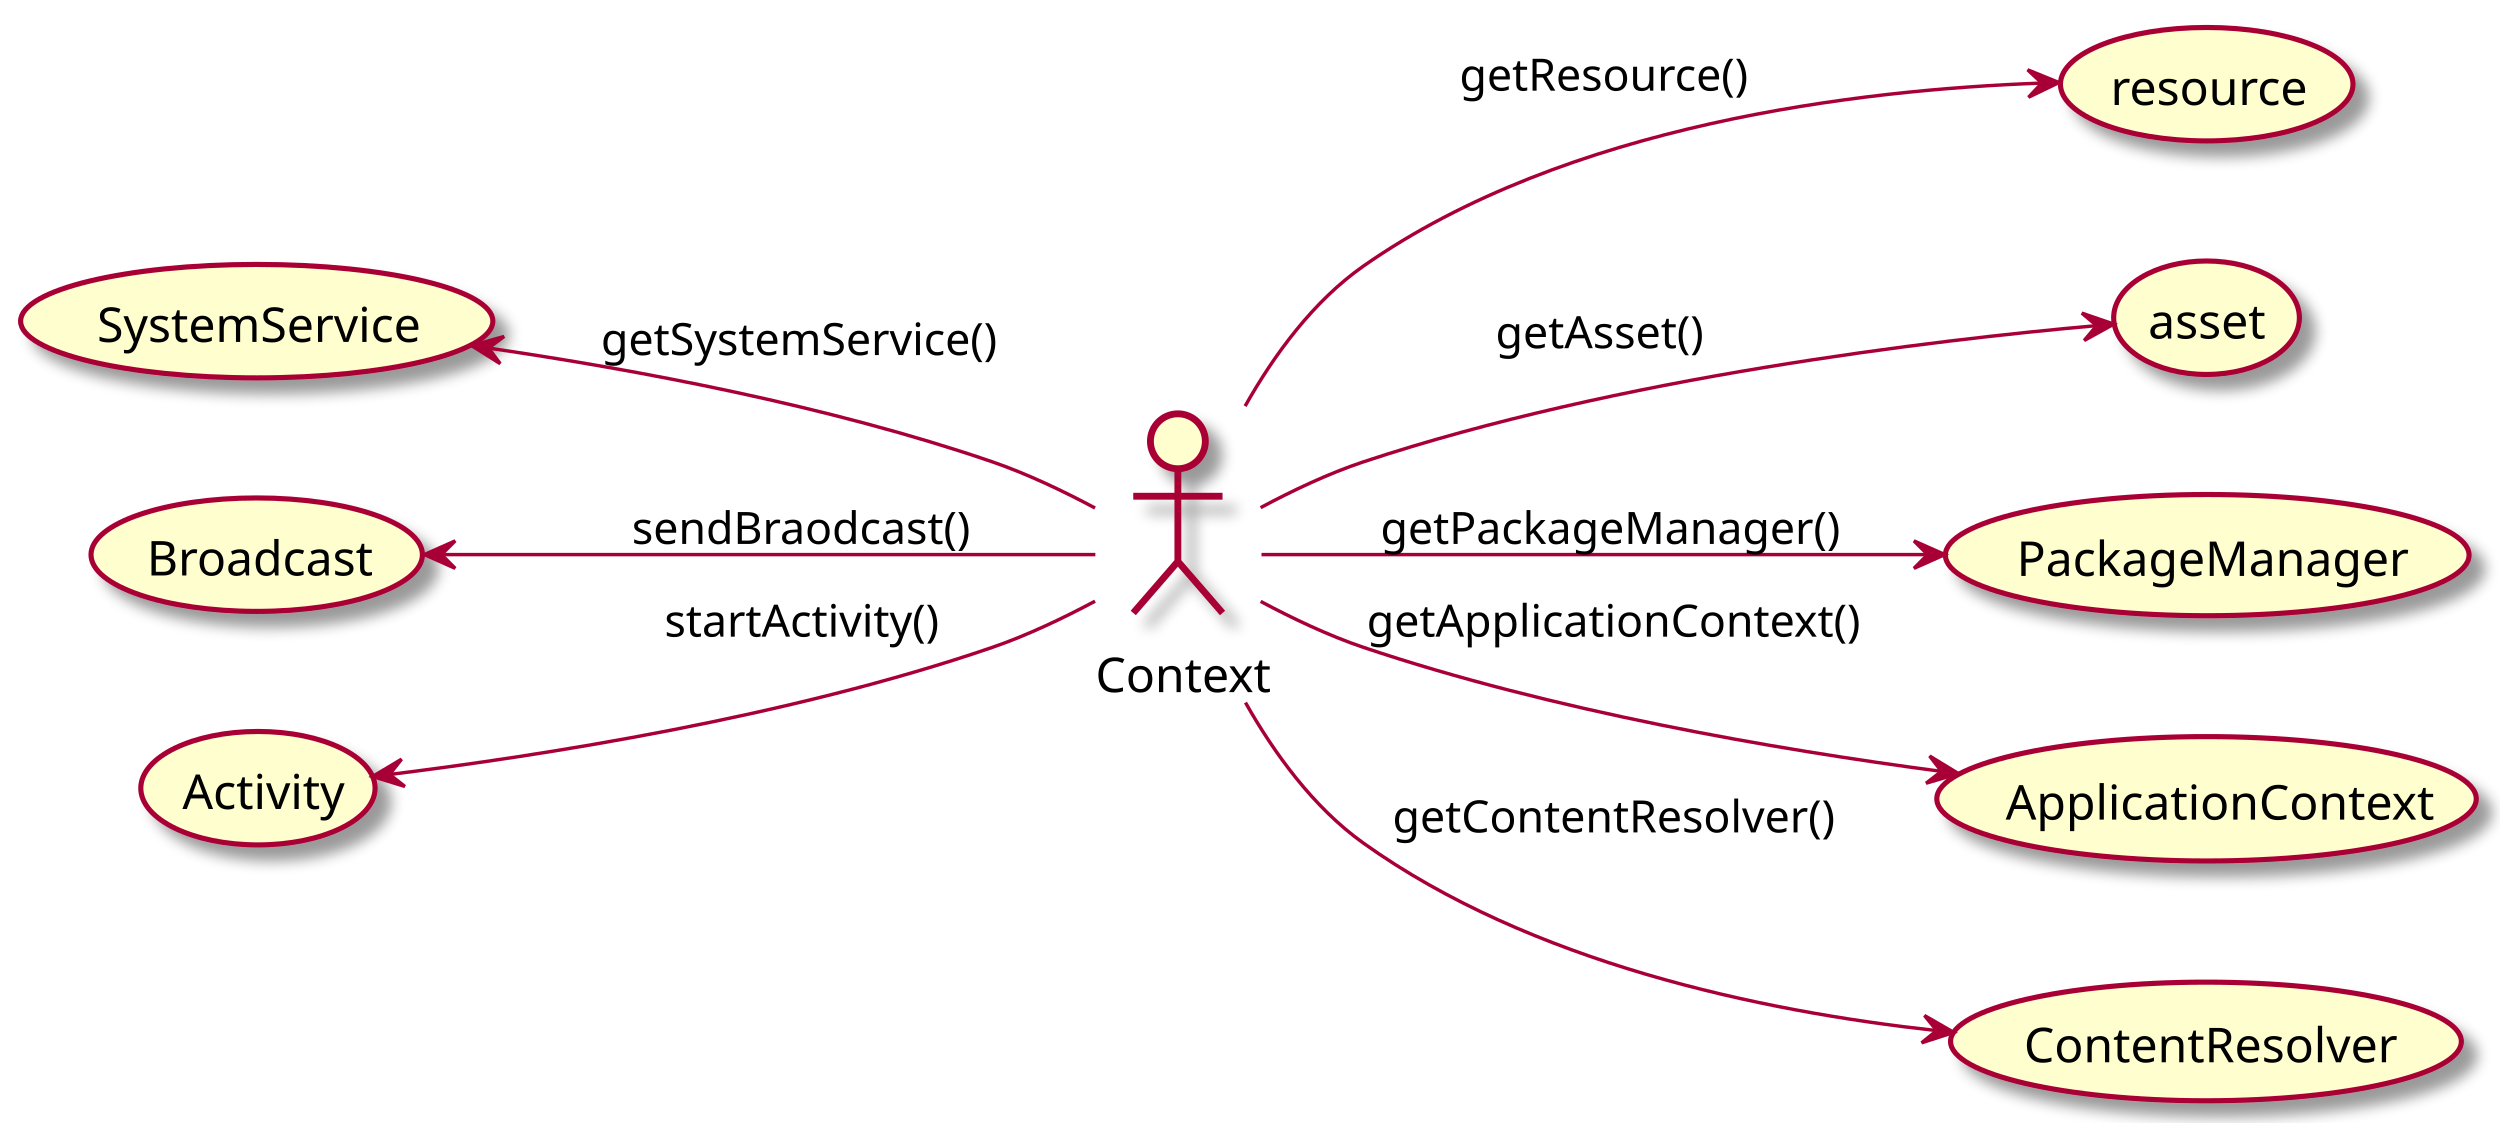
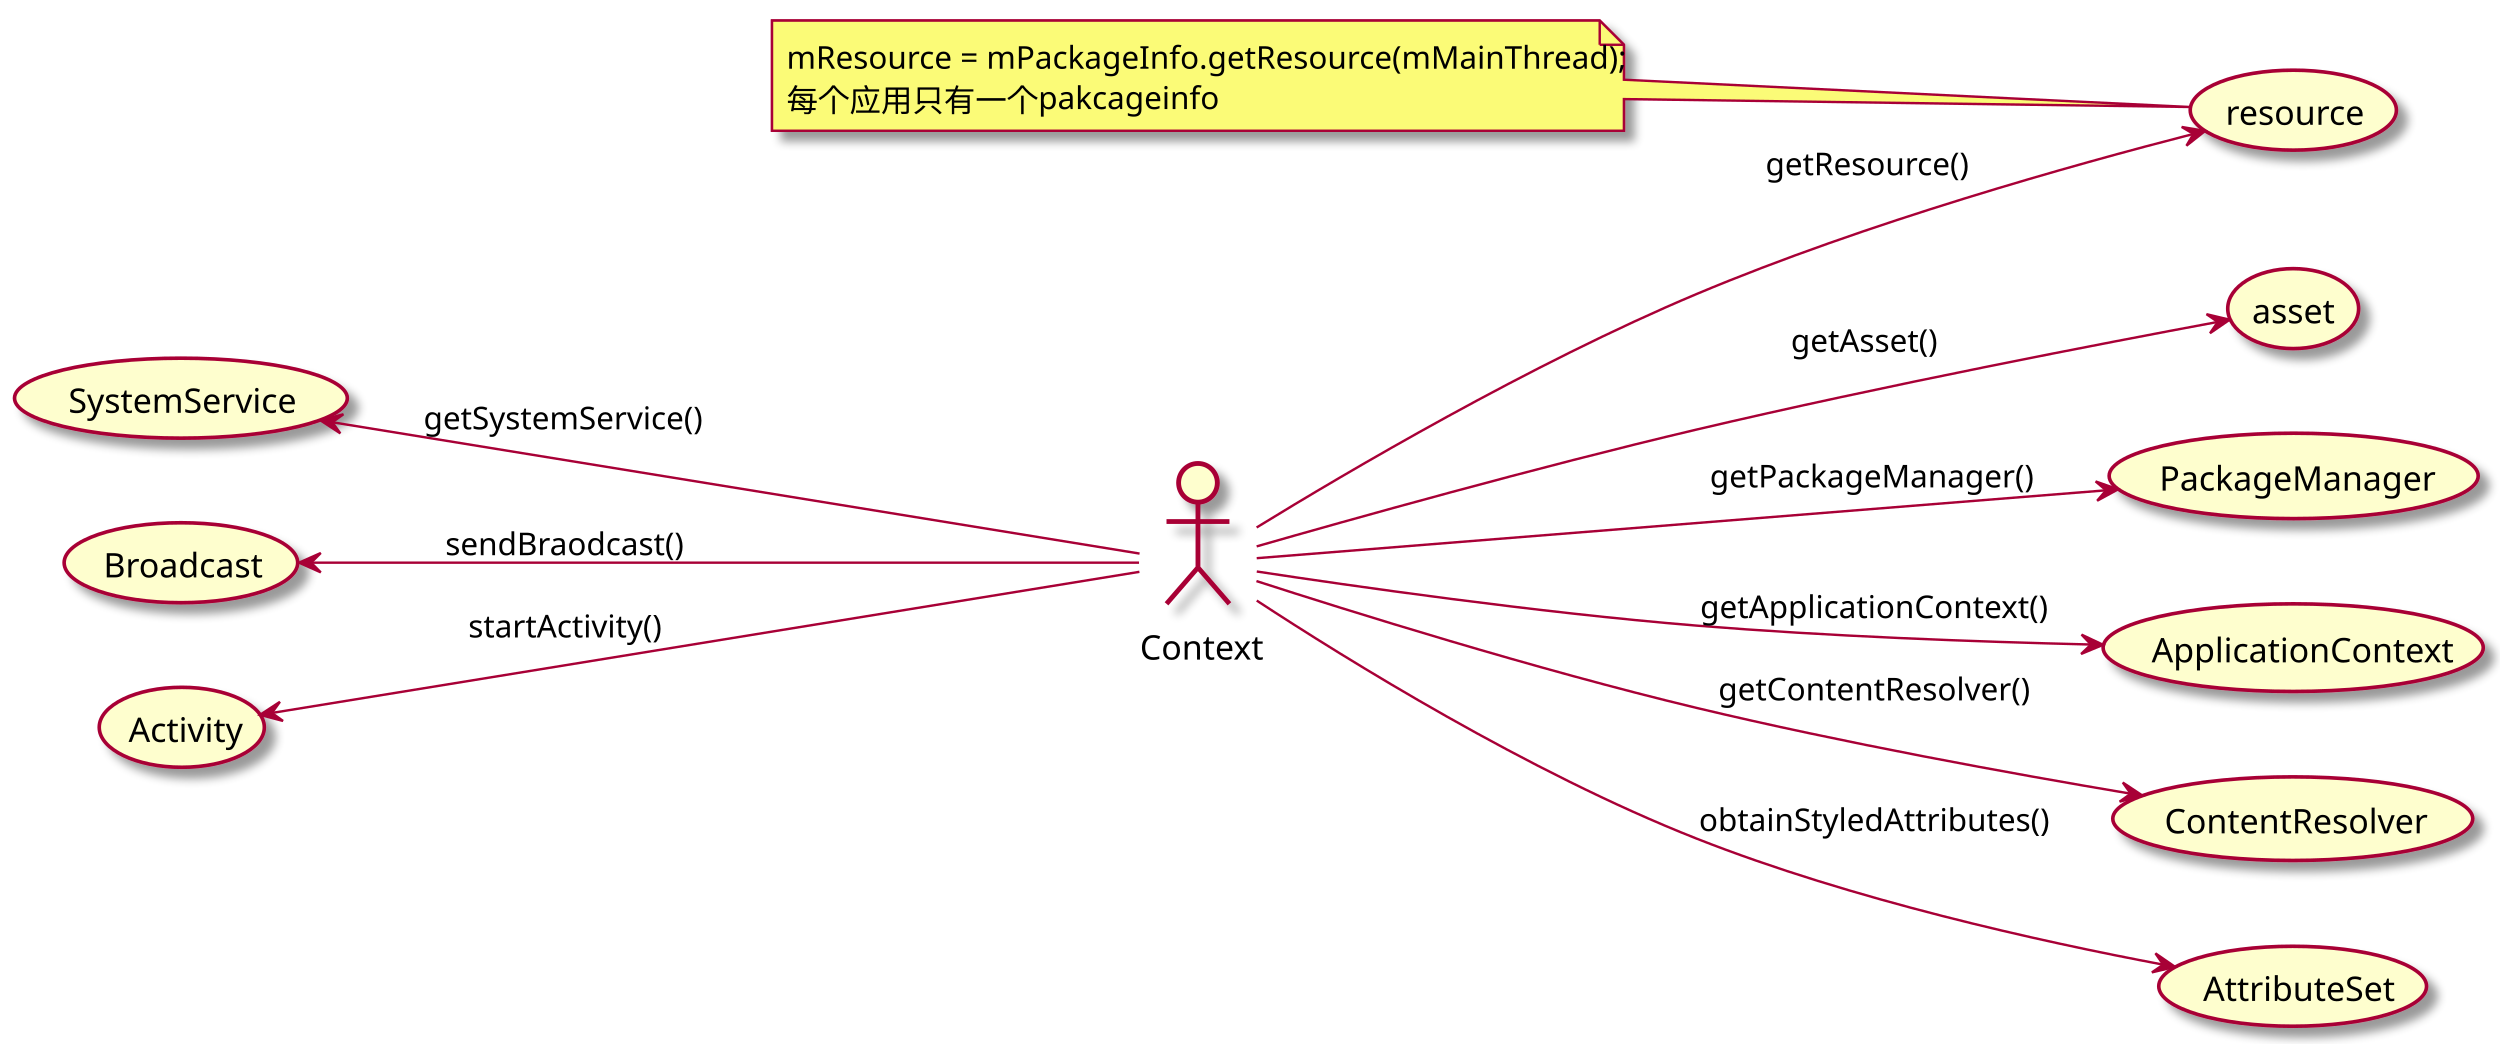
- <svg xmlns="http://www.w3.org/2000/svg" height="327px" style="width:728px;height:327px;" version="1.1" viewBox="0 0 728 327" width="728px">
+ <svg xmlns="http://www.w3.org/2000/svg" height="431px" style="width:1033px;height:431px;" version="1.1" viewBox="0 0 1033 431" width="1033px">
  <defs>
-     <filter height="300%" id="fanzfct" width="300%" x="-1" y="-1">
+     <filter height="300%" id="f8wqg9o" width="300%" x="-1" y="-1">
      <feGaussianBlur result="blurOut" stdDeviation="2.0" />
      <feColorMatrix in="blurOut" result="blurOut2" type="matrix" values="0 0 0 0 0 0 0 0 0 0 0 0 0 0 0 0 0 0 .4 0" />
      <feOffset dx="4.0" dy="4.0" in="blurOut2" result="blurOut3" />
      <feBlend in="SourceGraphic" in2="blurOut3" mode="normal" />
    </filter>
  </defs>
  <g>
-     <ellipse cx="343" cy="128.5" fill="#FEFECE" filter="url(#fanzfct)" rx="8" ry="8" style="stroke: #A80036; stroke-width: 2.0;" />
-     <path d="M343,136.5 L343,163.5 M330,144.5 L356,144.5 M343,163.5 L330,178.5 M343,163.5 L356,178.5 " fill="#FEFECE" filter="url(#fanzfct)" style="stroke: #A80036; stroke-width: 2.0;" />
-     <text fill="#000000" font-family="sans-serif" font-size="14" lengthAdjust="spacingAndGlyphs" textLength="48" x="319" y="201.544">Context</text>
-     <ellipse cx="642.598" cy="24.52" fill="#FEFECE" filter="url(#fanzfct)" rx="42.598" ry="16.52" style="stroke: #A80036; stroke-width: 1.5;" />
-     <text fill="#000000" font-family="sans-serif" font-size="14" lengthAdjust="spacingAndGlyphs" textLength="56" x="614.598" y="30.58">resource</text>
-     <ellipse cx="642.542" cy="92.52" fill="#FEFECE" filter="url(#fanzfct)" rx="27.042" ry="16.52" style="stroke: #A80036; stroke-width: 1.5;" />
-     <text fill="#000000" font-family="sans-serif" font-size="14" lengthAdjust="spacingAndGlyphs" textLength="34" x="625.542" y="98.58">asset</text>
-     <ellipse cx="642.747" cy="161.649" fill="#FEFECE" filter="url(#fanzfct)" rx="76.247" ry="17.649" style="stroke: #A80036; stroke-width: 1.5;" />
-     <text fill="#000000" font-family="sans-serif" font-size="14" lengthAdjust="spacingAndGlyphs" textLength="111" x="587.247" y="167.709">PackageManager</text>
-     <ellipse cx="642.545" cy="232.609" fill="#FEFECE" filter="url(#fanzfct)" rx="78.546" ry="18.109" style="stroke: #A80036; stroke-width: 1.5;" />
-     <text fill="#000000" font-family="sans-serif" font-size="14" lengthAdjust="spacingAndGlyphs" textLength="117" x="584.045" y="238.669">ApplicationContext</text>
-     <ellipse cx="642.371" cy="303.274" fill="#FEFECE" filter="url(#fanzfct)" rx="74.371" ry="17.274" style="stroke: #A80036; stroke-width: 1.5;" />
-     <text fill="#000000" font-family="sans-serif" font-size="14" lengthAdjust="spacingAndGlyphs" textLength="106" x="589.371" y="309.334">ContentResolver</text>
-     <ellipse cx="74.761" cy="93.52" fill="#FEFECE" filter="url(#fanzfct)" rx="68.761" ry="16.52" style="stroke: #A80036; stroke-width: 1.5;" />
-     <text fill="#000000" font-family="sans-serif" font-size="14" lengthAdjust="spacingAndGlyphs" textLength="93" x="28.261" y="99.58">SystemService</text>
-     <ellipse cx="74.755" cy="161.52" fill="#FEFECE" filter="url(#fanzfct)" rx="48.255" ry="16.52" style="stroke: #A80036; stroke-width: 1.5;" />
-     <text fill="#000000" font-family="sans-serif" font-size="14" lengthAdjust="spacingAndGlyphs" textLength="64" x="42.755" y="167.58">Broadcast</text>
-     <ellipse cx="75.113" cy="229.52" fill="#FEFECE" filter="url(#fanzfct)" rx="34.113" ry="16.52" style="stroke: #A80036; stroke-width: 1.5;" />
-     <text fill="#000000" font-family="sans-serif" font-size="14" lengthAdjust="spacingAndGlyphs" textLength="44" x="53.113" y="235.58">Activity</text>
-     <path d="M362.573,118.266 C371.028,103.272 382.449,87.685 397,77.5 C456.171,36.083 541.634,26.11 594.267,24.206 " fill="none" style="stroke: #A80036; stroke-width: 1.0;" />
-     <polygon fill="#A80036" points="599.571,24.037,590.449,20.325,594.573,24.196,590.702,28.32,599.571,24.037" style="stroke: #A80036; stroke-width: 1.0;" />
-     <text fill="#000000" font-family="sans-serif" font-size="13" lengthAdjust="spacingAndGlyphs" textLength="81" x="425" y="26.398">getResource()</text>
-     <path d="M367.086,147.828 C376.15,142.976 386.808,137.885 397,134.5 C471.189,109.862 563.084,99.048 610.284,94.841 " fill="none" style="stroke: #A80036; stroke-width: 1.0;" />
-     <polygon fill="#A80036" points="615.539,94.383,606.226,91.177,610.558,94.816,606.919,99.147,615.539,94.383" style="stroke: #A80036; stroke-width: 1.0;" />
-     <text fill="#000000" font-family="sans-serif" font-size="13" lengthAdjust="spacingAndGlyphs" textLength="60" x="435.5" y="101.398">getAsset()</text>
-     <path d="M367.344,161.5 C408.596,161.5 496.169,161.5 561.301,161.5 " fill="none" style="stroke: #A80036; stroke-width: 1.0;" />
-     <polygon fill="#A80036" points="566.344,161.5,557.344,157.5,561.344,161.5,557.344,165.5,566.344,161.5" style="stroke: #A80036; stroke-width: 1.0;" />
-     <text fill="#000000" font-family="sans-serif" font-size="13" lengthAdjust="spacingAndGlyphs" textLength="127" x="402" y="158.398">getPackageManager()</text>
-     <path d="M367.101,175.13 C376.166,179.976 386.821,185.075 397,188.5 C451.834,206.952 516.335,218.148 565.317,224.625 " fill="none" style="stroke: #A80036; stroke-width: 1.0;" />
-     <polygon fill="#A80036" points="570.307,225.276,561.9,220.145,565.349,224.629,560.865,228.078,570.307,225.276" style="stroke: #A80036; stroke-width: 1.0;" />
-     <text fill="#000000" font-family="sans-serif" font-size="13" lengthAdjust="spacingAndGlyphs" textLength="135" x="398" y="185.398">getApplicationContext()</text>
-     <path d="M362.68,204.583 C371.147,219.56 382.549,235.174 397,245.5 C445.644,280.259 512.275,294.424 563.694,300.084 " fill="none" style="stroke: #A80036; stroke-width: 1.0;" />
-     <polygon fill="#A80036" points="568.937,300.637,560.406,295.715,563.965,300.113,559.567,303.671,568.937,300.637" style="stroke: #A80036; stroke-width: 1.0;" />
-     <text fill="#000000" font-family="sans-serif" font-size="13" lengthAdjust="spacingAndGlyphs" textLength="120" x="405.5" y="242.398">getContentResolver()</text>
-     <path d="M142.45,101.39 C185.107,107.643 241.254,118.11 289,134.5 C299.158,137.987 309.81,143.097 318.877,147.935 " fill="none" style="stroke: #A80036; stroke-width: 1.0;" />
-     <polygon fill="#A80036" points="137.316,100.648,145.651,105.895,142.264,101.364,146.796,97.978,137.316,100.648" style="stroke: #A80036; stroke-width: 1.0;" />
-     <text fill="#000000" font-family="sans-serif" font-size="13" lengthAdjust="spacingAndGlyphs" textLength="113" x="175" y="103.398">getSystemService()</text>
-     <path d="M128.705,161.5 C186.583,161.5 276.883,161.5 318.966,161.5 " fill="none" style="stroke: #A80036; stroke-width: 1.0;" />
-     <polygon fill="#A80036" points="123.555,161.5,132.555,165.5,128.555,161.5,132.555,157.5,123.555,161.5" style="stroke: #A80036; stroke-width: 1.0;" />
-     <text fill="#000000" font-family="sans-serif" font-size="13" lengthAdjust="spacingAndGlyphs" textLength="95" x="184" y="158.398">sendBraodcast()</text>
-     <path d="M113.607,225.502 C156.822,220.172 229.446,208.943 289,188.5 C299.158,185.013 309.81,179.903 318.877,175.065 " fill="none" style="stroke: #A80036; stroke-width: 1.0;" />
-     <polygon fill="#A80036" points="108.485,226.123,117.902,229.009,113.448,225.52,116.937,221.067,108.485,226.123" style="stroke: #A80036; stroke-width: 1.0;" />
-     <text fill="#000000" font-family="sans-serif" font-size="13" lengthAdjust="spacingAndGlyphs" textLength="76" x="193.5" y="185.398">startActivity()</text>
+     <ellipse cx="495" cy="199.5" fill="#FEFECE" filter="url(#f8wqg9o)" rx="8" ry="8" style="stroke: #A80036; stroke-width: 2.0;" />
+     <path d="M495,207.5 L495,234.5 M482,215.5 L508,215.5 M495,234.5 L482,249.5 M495,234.5 L508,249.5 " fill="#FEFECE" filter="url(#f8wqg9o)" style="stroke: #A80036; stroke-width: 2.0;" />
+     <text fill="#000000" font-family="sans-serif" font-size="14" lengthAdjust="spacingAndGlyphs" textLength="48" x="471" y="272.544">Context</text>
+     <ellipse cx="947.598" cy="45.52" fill="#FEFECE" filter="url(#f8wqg9o)" rx="42.598" ry="16.52" style="stroke: #A80036; stroke-width: 1.5;" />
+     <text fill="#000000" font-family="sans-serif" font-size="14" lengthAdjust="spacingAndGlyphs" textLength="56" x="919.598" y="51.58">resource</text>
+     <polygon fill="#FBFB77" filter="url(#f8wqg9o)" points="319,8.5,319,54.009,671,54.009,671,18.5,661,8.5,319,8.5" style="stroke: #A80036; stroke-width: 1.0;" />
+     <polygon fill="#FBFB77" points="319,8.5,319,54.009,671,54.009,671,40.943,904.945,44.209,671,32.943,671,18.5,661,8.5,319,8.5" style="stroke: #A80036; stroke-width: 1.0;" />
+     <line style="stroke: #A80036; stroke-width: 1.0;" x1="661" x2="661" y1="8.5" y2="18.5" />
+     <line style="stroke: #A80036; stroke-width: 1.0;" x1="671" x2="661" y1="18.5" y2="18.5" />
+     <text fill="#000000" font-family="sans-serif" font-size="13" lengthAdjust="spacingAndGlyphs" textLength="331" x="325" y="28.398">mResource = mPackageInfo.getResource(mMainThread);</text>
+     <text fill="#000000" font-family="sans-serif" font-size="13" lengthAdjust="spacingAndGlyphs" textLength="173" x="325" y="46.152">每个应用只有一个pakcageinfo</text>
+     <ellipse cx="947.542" cy="127.52" fill="#FEFECE" filter="url(#f8wqg9o)" rx="27.042" ry="16.52" style="stroke: #A80036; stroke-width: 1.5;" />
+     <text fill="#000000" font-family="sans-serif" font-size="14" lengthAdjust="spacingAndGlyphs" textLength="34" x="930.542" y="133.58">asset</text>
+     <ellipse cx="947.747" cy="196.649" fill="#FEFECE" filter="url(#f8wqg9o)" rx="76.247" ry="17.649" style="stroke: #A80036; stroke-width: 1.5;" />
+     <text fill="#000000" font-family="sans-serif" font-size="14" lengthAdjust="spacingAndGlyphs" textLength="111" x="892.247" y="202.709">PackageManager</text>
+     <ellipse cx="947.545" cy="267.609" fill="#FEFECE" filter="url(#f8wqg9o)" rx="78.546" ry="18.109" style="stroke: #A80036; stroke-width: 1.5;" />
+     <text fill="#000000" font-family="sans-serif" font-size="14" lengthAdjust="spacingAndGlyphs" textLength="117" x="889.045" y="273.669">ApplicationContext</text>
+     <ellipse cx="947.371" cy="338.274" fill="#FEFECE" filter="url(#f8wqg9o)" rx="74.371" ry="17.274" style="stroke: #A80036; stroke-width: 1.5;" />
+     <text fill="#000000" font-family="sans-serif" font-size="14" lengthAdjust="spacingAndGlyphs" textLength="106" x="894.371" y="344.334">ContentResolver</text>
+     <ellipse cx="947.326" cy="407.52" fill="#FEFECE" filter="url(#f8wqg9o)" rx="55.326" ry="16.52" style="stroke: #A80036; stroke-width: 1.5;" />
+     <text fill="#000000" font-family="sans-serif" font-size="14" lengthAdjust="spacingAndGlyphs" textLength="74" x="910.326" y="413.58">AttributeSet</text>
+     <ellipse cx="74.761" cy="164.52" fill="#FEFECE" filter="url(#f8wqg9o)" rx="68.761" ry="16.52" style="stroke: #A80036; stroke-width: 1.5;" />
+     <text fill="#000000" font-family="sans-serif" font-size="14" lengthAdjust="spacingAndGlyphs" textLength="93" x="28.261" y="170.58">SystemService</text>
+     <ellipse cx="74.755" cy="232.52" fill="#FEFECE" filter="url(#f8wqg9o)" rx="48.255" ry="16.52" style="stroke: #A80036; stroke-width: 1.5;" />
+     <text fill="#000000" font-family="sans-serif" font-size="14" lengthAdjust="spacingAndGlyphs" textLength="64" x="42.755" y="238.58">Broadcast</text>
+     <ellipse cx="75.113" cy="300.52" fill="#FEFECE" filter="url(#f8wqg9o)" rx="34.113" ry="16.52" style="stroke: #A80036; stroke-width: 1.5;" />
+     <text fill="#000000" font-family="sans-serif" font-size="14" lengthAdjust="spacingAndGlyphs" textLength="44" x="53.113" y="306.58">Activity</text>
+     <path d="M519.237,217.951 C556.486,195.087 632.358,150.379 701,121.5 C771.177,91.975 856.876,68.044 906.224,55.367 " fill="none" style="stroke: #A80036; stroke-width: 1.0;" />
+     <polygon fill="#A80036" points="911.178,54.101,901.468,52.455,906.334,55.34,903.449,60.206,911.178,54.101" style="stroke: #A80036; stroke-width: 1.0;" />
+     <text fill="#000000" font-family="sans-serif" font-size="13" lengthAdjust="spacingAndGlyphs" textLength="81" x="729.5" y="72.398">getResource()</text>
+     <path d="M519.248,225.764 C557.138,214.899 634.648,193.142 701,177.5 C778.046,159.337 869.615,141.73 916.124,133.067 " fill="none" style="stroke: #A80036; stroke-width: 1.0;" />
+     <polygon fill="#A80036" points="921.297,132.106,911.718,129.816,916.381,133.019,913.179,137.682,921.297,132.106" style="stroke: #A80036; stroke-width: 1.0;" />
+     <text fill="#000000" font-family="sans-serif" font-size="13" lengthAdjust="spacingAndGlyphs" textLength="60" x="740" y="145.398">getAsset()</text>
+     <path d="M519.272,230.64 C583.501,225.508 765.398,210.972 869.973,202.615 " fill="none" style="stroke: #A80036; stroke-width: 1.0;" />
+     <polygon fill="#A80036" points="875.202,202.198,865.912,198.928,870.218,202.597,866.549,206.903,875.202,202.198" style="stroke: #A80036; stroke-width: 1.0;" />
+     <text fill="#000000" font-family="sans-serif" font-size="13" lengthAdjust="spacingAndGlyphs" textLength="127" x="706.5" y="201.398">getPackageManager()</text>
+     <path d="M519.294,236.145 C557.25,241.929 634.85,253.104 701,258.5 C755.139,262.917 816.172,265.166 863.84,266.312 " fill="none" style="stroke: #A80036; stroke-width: 1.0;" />
+     <polygon fill="#A80036" points="868.997,266.433,860.093,262.223,863.998,266.316,859.906,270.221,868.997,266.433" style="stroke: #A80036; stroke-width: 1.0;" />
+     <text fill="#000000" font-family="sans-serif" font-size="13" lengthAdjust="spacingAndGlyphs" textLength="135" x="702.5" y="255.398">getApplicationContext()</text>
+     <path d="M519.163,240.1 C556.934,252.306 634.281,276.527 701,292.5 C761.24,306.921 830.69,319.571 880.316,327.936 " fill="none" style="stroke: #A80036; stroke-width: 1.0;" />
+     <polygon fill="#A80036" points="885.357,328.783,877.143,323.349,880.426,327.955,875.819,331.238,885.357,328.783" style="stroke: #A80036; stroke-width: 1.0;" />
+     <text fill="#000000" font-family="sans-serif" font-size="13" lengthAdjust="spacingAndGlyphs" textLength="120" x="710" y="289.398">getContentResolver()</text>
+     <path d="M519.285,248.157 C556.295,272.404 631.48,319.093 701,346.5 C765.188,371.805 843.052,389.025 893.632,398.553 " fill="none" style="stroke: #A80036; stroke-width: 1.0;" />
+     <polygon fill="#A80036" points="898.745,399.507,890.631,393.924,893.83,398.59,889.164,401.788,898.745,399.507" style="stroke: #A80036; stroke-width: 1.0;" />
+     <text fill="#000000" font-family="sans-serif" font-size="13" lengthAdjust="spacingAndGlyphs" textLength="136" x="702" y="343.398">obtainStyledAttributes()</text>
+     <path d="M137.355,174.481 C231.642,189.82 407.864,218.487 470.868,228.737 " fill="none" style="stroke: #A80036; stroke-width: 1.0;" />
+     <polygon fill="#A80036" points="132.373,173.671,140.614,179.064,137.308,174.474,141.899,171.168,132.373,173.671" style="stroke: #A80036; stroke-width: 1.0;" />
+     <text fill="#000000" font-family="sans-serif" font-size="13" lengthAdjust="spacingAndGlyphs" textLength="113" x="175" y="177.398">getSystemService()</text>
+     <path d="M128.637,232.5 C220.246,232.5 405.446,232.5 470.647,232.5 " fill="none" style="stroke: #A80036; stroke-width: 1.0;" />
+     <polygon fill="#A80036" points="123.543,232.5,132.543,236.5,128.543,232.5,132.543,228.5,123.543,232.5" style="stroke: #A80036; stroke-width: 1.0;" />
+     <text fill="#000000" font-family="sans-serif" font-size="13" lengthAdjust="spacingAndGlyphs" textLength="95" x="184" y="229.398">sendBraodcast()</text>
+     <path d="M112.535,294.557 C196.568,280.886 401.653,247.523 470.8,236.274 " fill="none" style="stroke: #A80036; stroke-width: 1.0;" />
+     <polygon fill="#A80036" points="107.418,295.389,116.944,297.892,112.353,294.586,115.659,289.995,107.418,295.389" style="stroke: #A80036; stroke-width: 1.0;" />
+     <text fill="#000000" font-family="sans-serif" font-size="13" lengthAdjust="spacingAndGlyphs" textLength="76" x="193.5" y="263.398">startActivity()</text>
  </g>
</svg>
